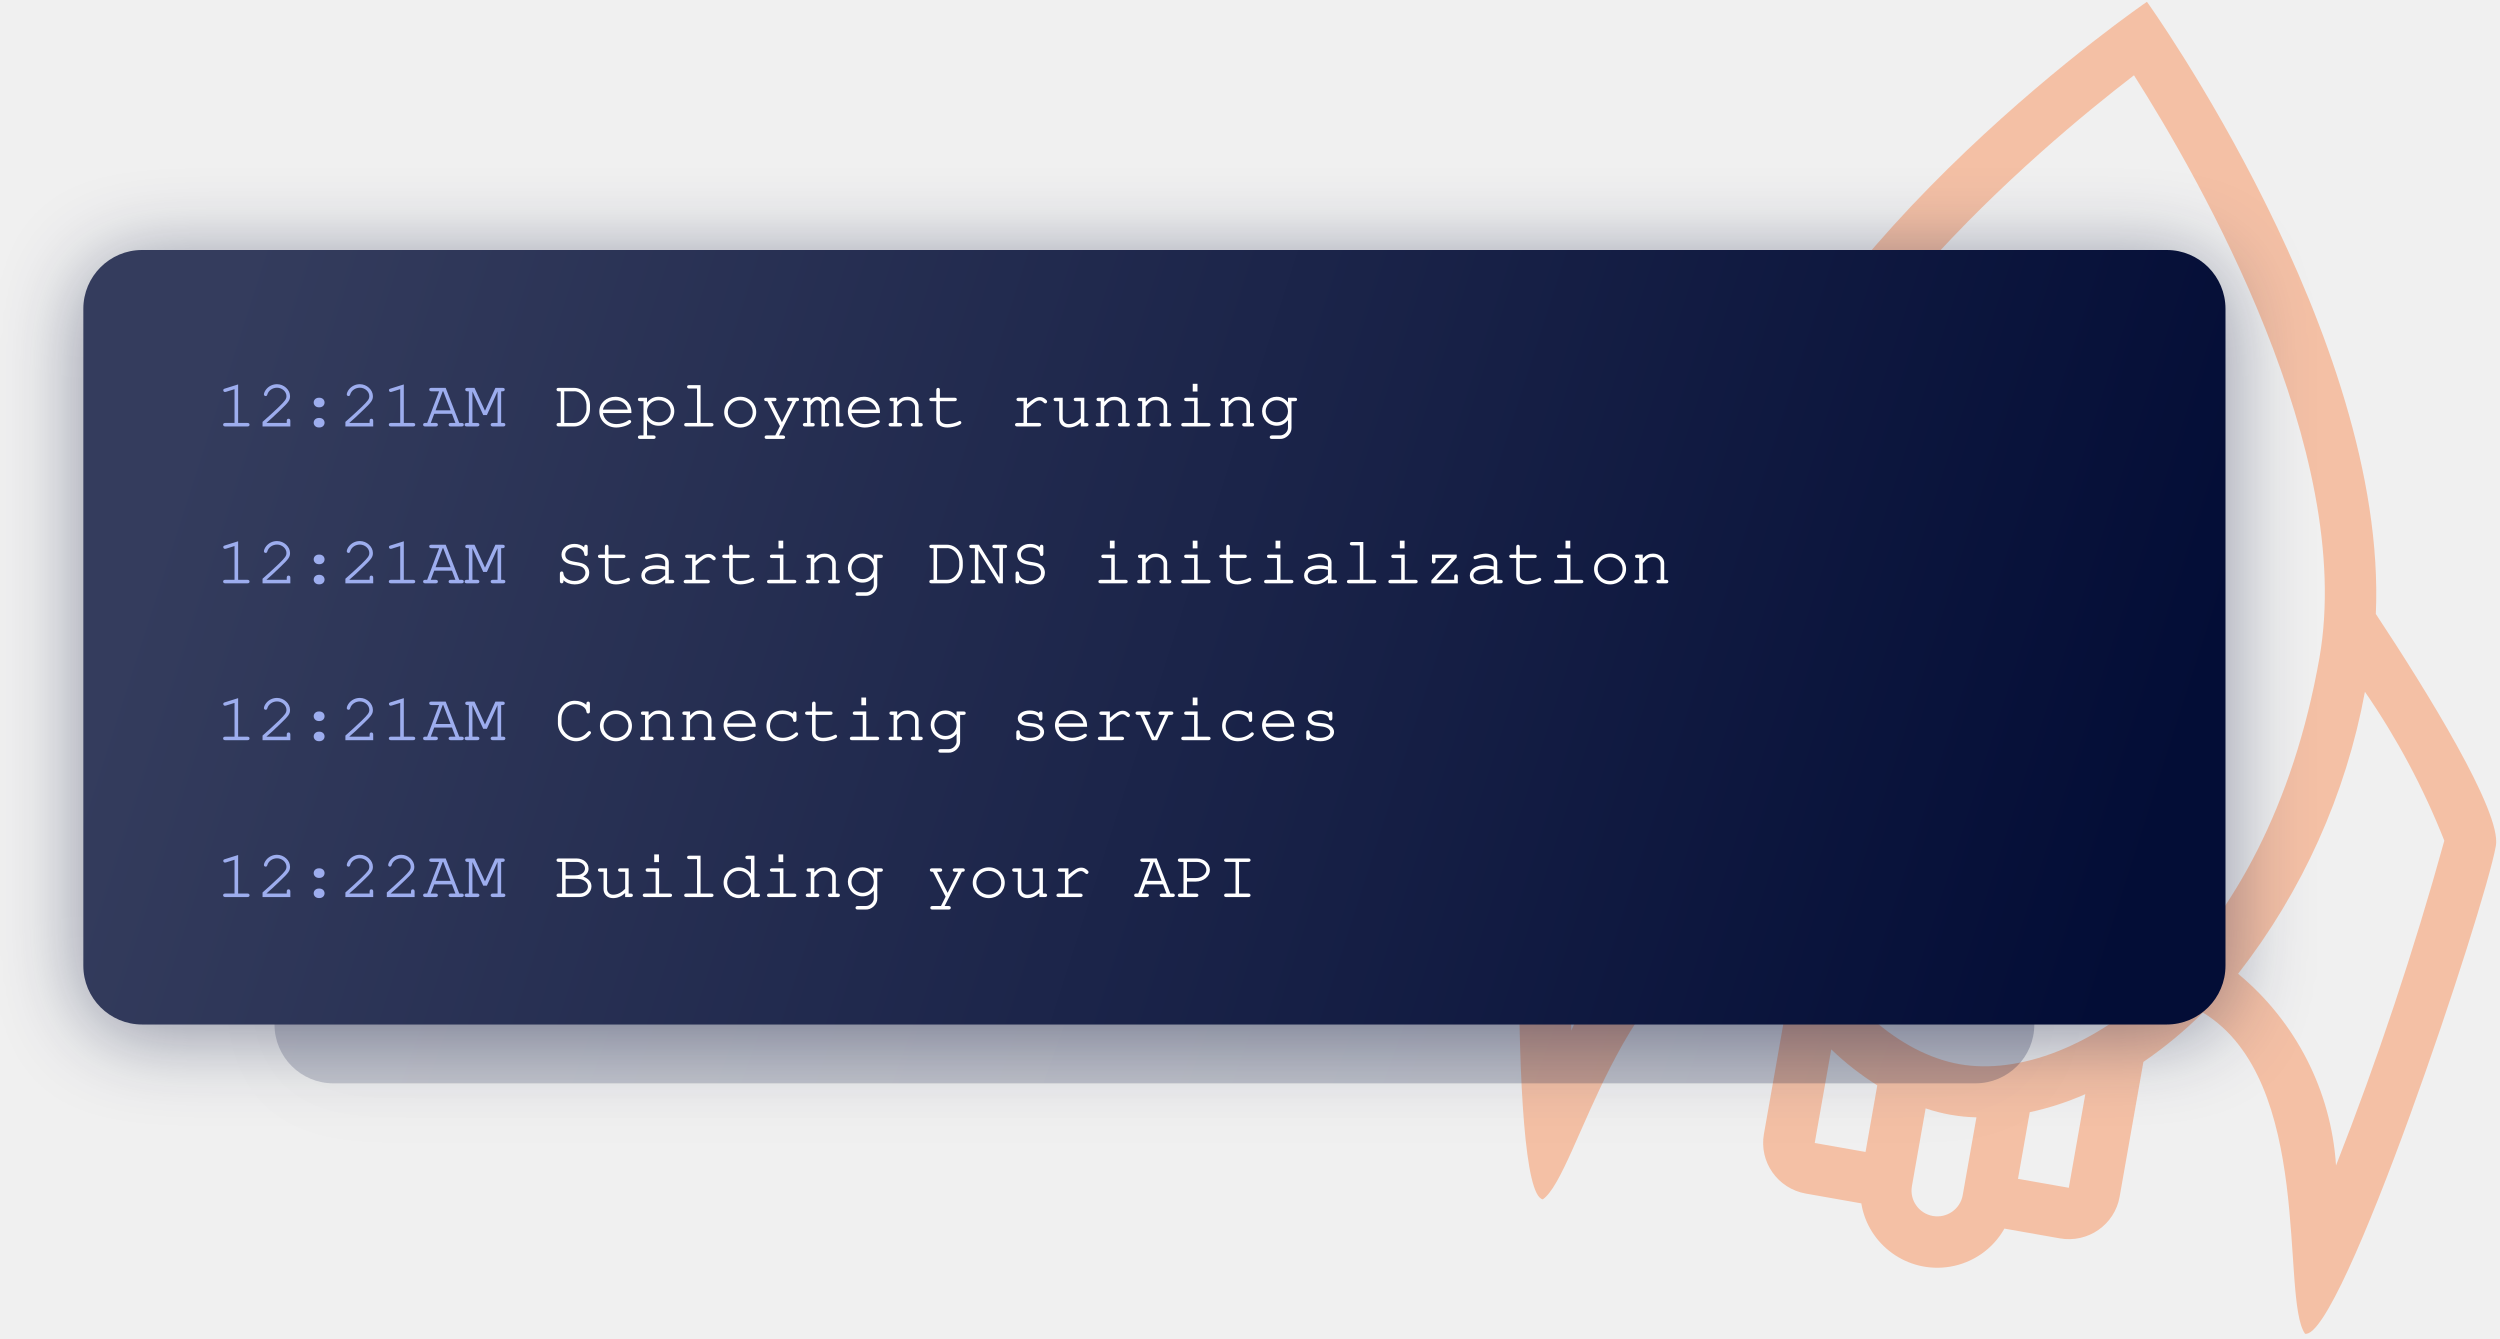
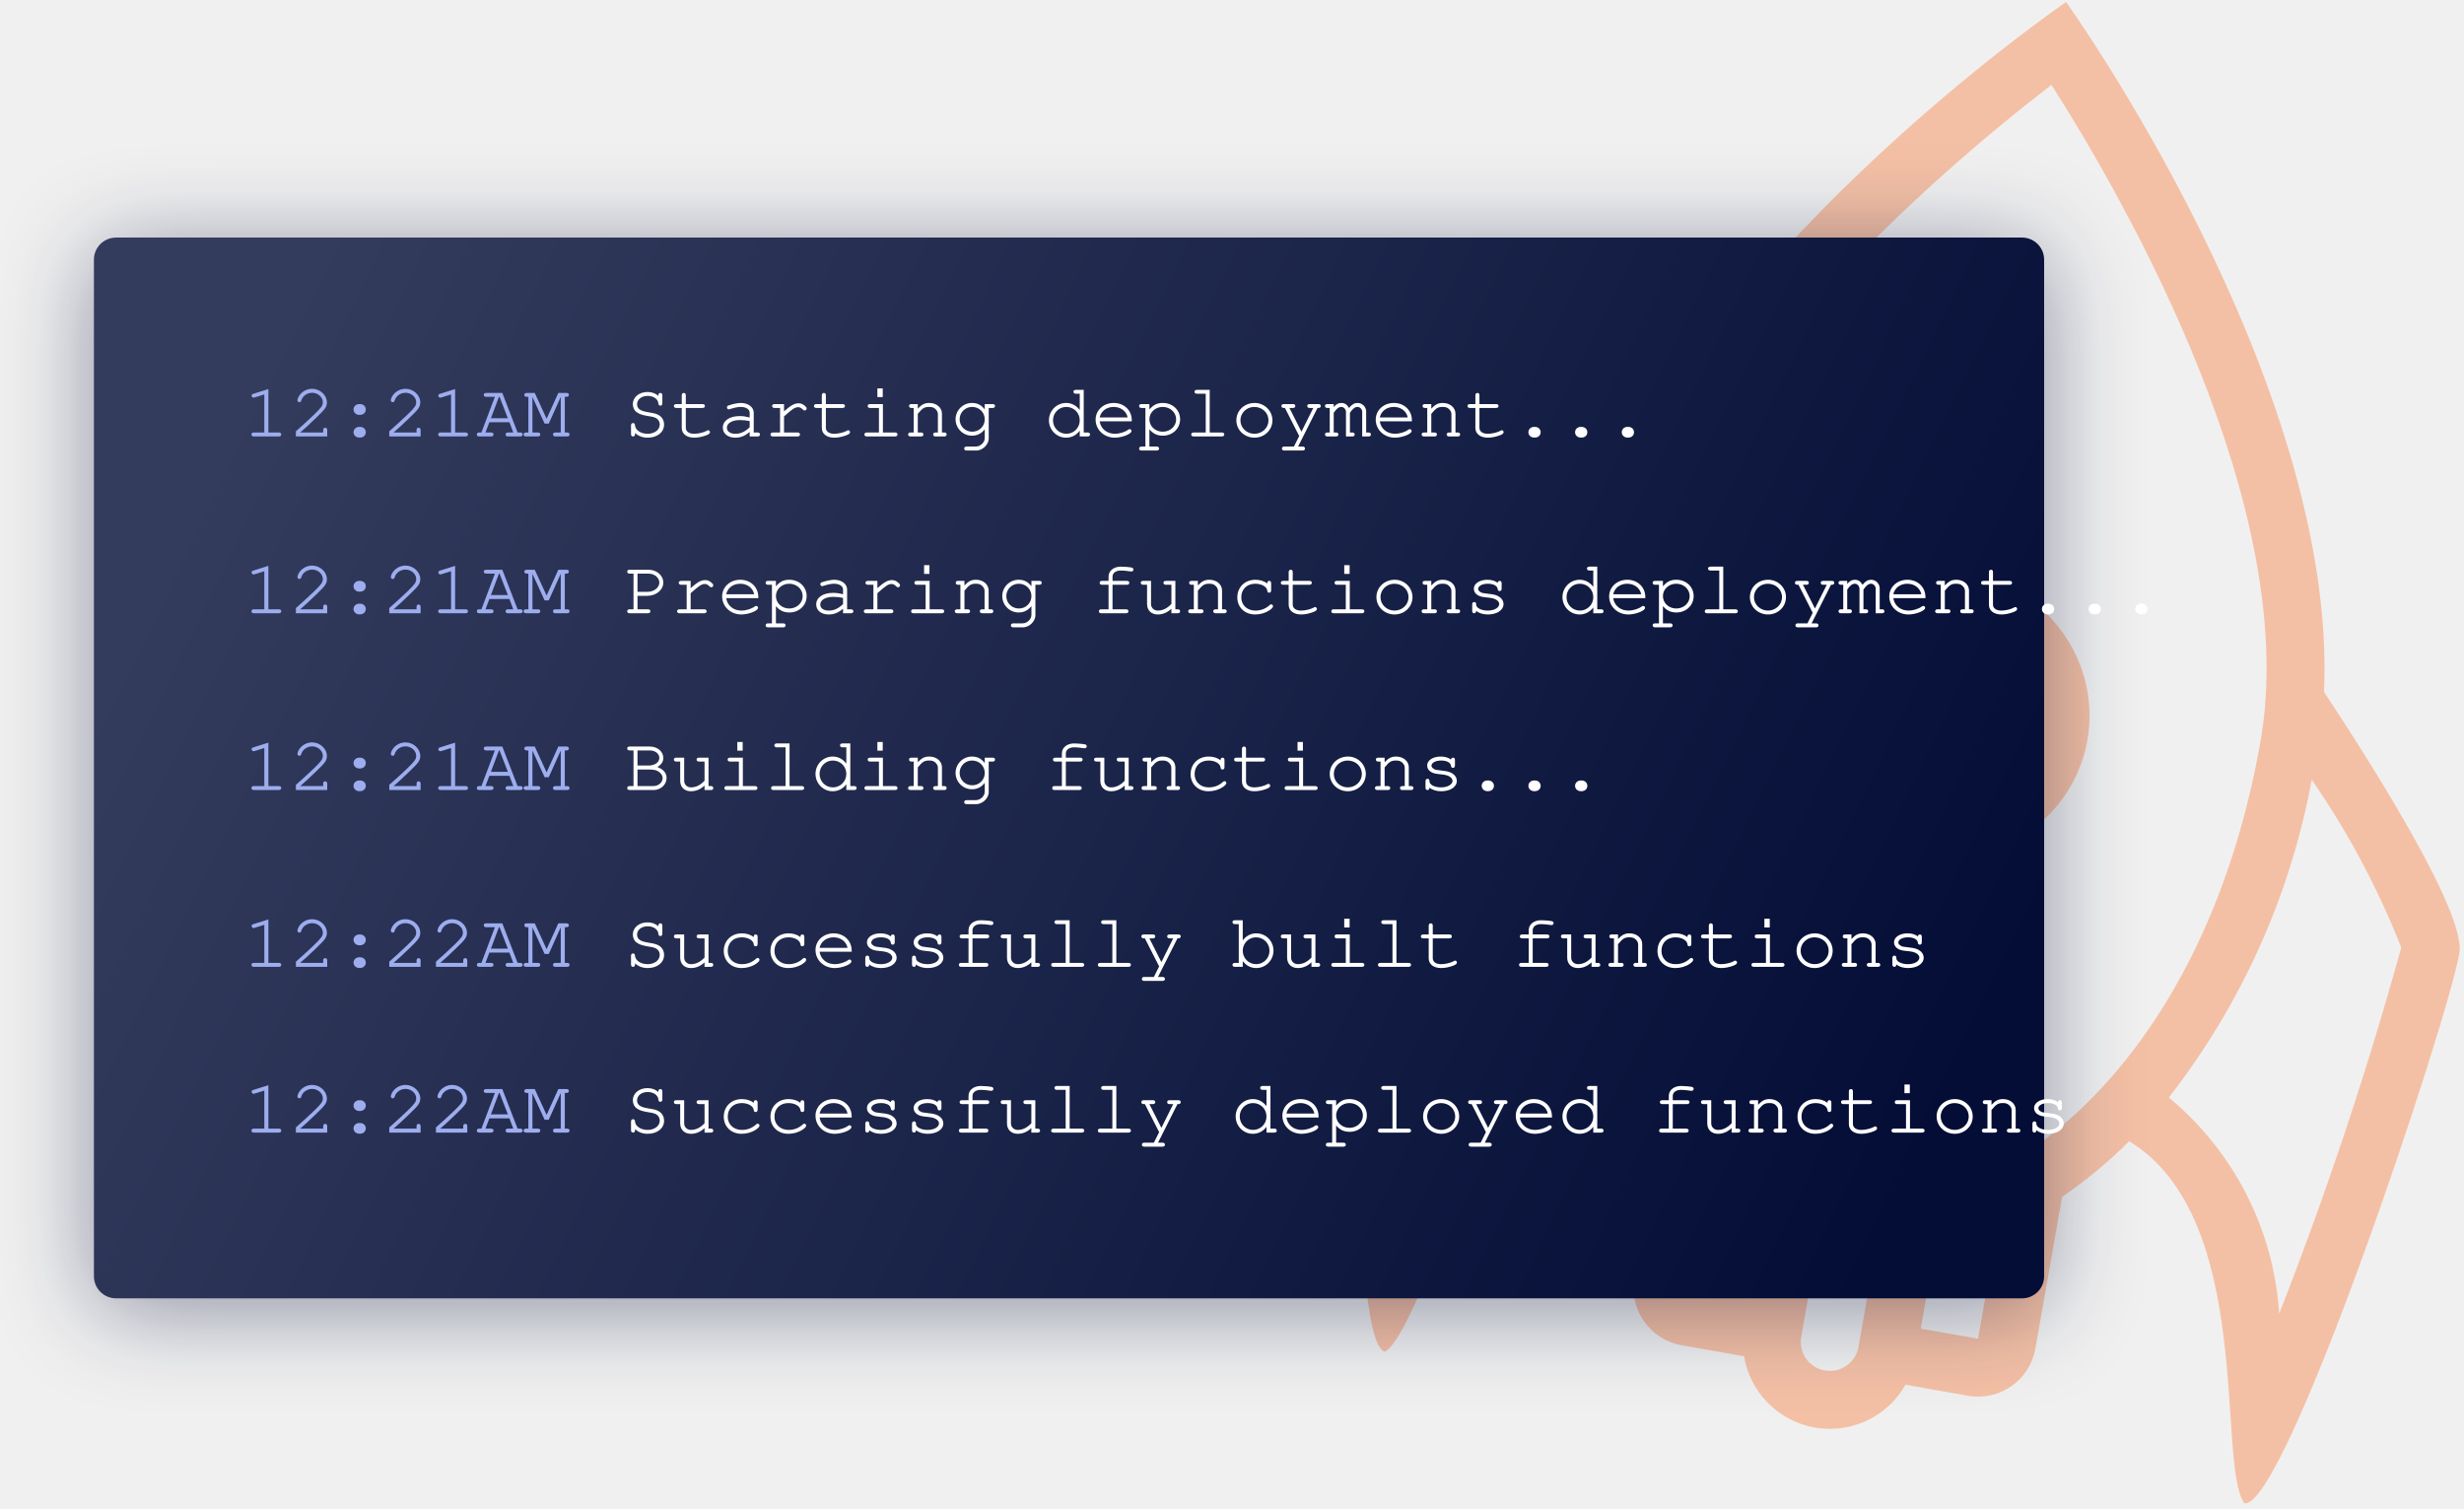
- <svg xmlns="http://www.w3.org/2000/svg" xmlns:xlink="http://www.w3.org/1999/xlink" width="510px" height="273px" viewBox="0 0 510 273" version="1.1">
+ <svg xmlns="http://www.w3.org/2000/svg" xmlns:xlink="http://www.w3.org/1999/xlink" width="446px" height="273px" viewBox="0 0 446 273" version="1.1">
  <style> * {font-family:"Courier"}</style>
  <defs>
-     <linearGradient x1="100%" y1="57.29%" x2="1.8%" y2="43.153%" id="linearGradient-1">
+     <linearGradient x1="100%" y1="63.404%" x2="1.8%" y2="37.411%" id="linearGradient-1">
      <stop stop-color="#030D36" offset="0%" />
      <stop stop-color="#343C5D" offset="100%" />
    </linearGradient>
-     <rect id="path-2" x="39" y="94.625" width="359" height="144" rx="12" />
-     <filter x="-7.4%" y="-17.0%" width="114.8%" height="136.8%" filterUnits="objectBoundingBox" id="filter-3">
-       <feOffset dx="0" dy="2" in="SourceAlpha" result="shadowOffsetOuter1" />
-       <feGaussianBlur stdDeviation="8.5" in="shadowOffsetOuter1" result="shadowBlurOuter1" />
-       <feColorMatrix values="0 0 0 0 0.012   0 0 0 0 0.051   0 0 0 0 0.212  0 0 0 0.092 0" type="matrix" in="shadowBlurOuter1" />
-     </filter>
-     <linearGradient x1="100%" y1="55.923%" x2="1.8%" y2="44.437%" id="linearGradient-4">
-       <stop stop-color="#030D36" offset="0%" />
-       <stop stop-color="#343C5D" offset="100%" />
-     </linearGradient>
-     <rect id="path-5" x="0" y="68.625" width="437" height="158" rx="12" />
-     <filter x="-6.1%" y="-15.5%" width="112.1%" height="133.5%" filterUnits="objectBoundingBox" id="filter-6">
+     <rect id="path-2" x="0" y="60.625" width="353" height="192" rx="4" />
+     <filter x="-7.5%" y="-12.8%" width="115.0%" height="127.6%" filterUnits="objectBoundingBox" id="filter-3">
      <feOffset dx="0" dy="2" in="SourceAlpha" result="shadowOffsetOuter1" />
      <feGaussianBlur stdDeviation="8.5" in="shadowOffsetOuter1" result="shadowBlurOuter1" />
      <feColorMatrix values="0 0 0 0 0.012   0 0 0 0 0.051   0 0 0 0 0.212  0 0 0 0.42 0" type="matrix" in="shadowBlurOuter1" />
    </filter>
  </defs>
  <g id="Hub" stroke="none" stroke-width="1" fill="none" fill-rule="evenodd">
-     <g id="Product-Platform" transform="translate(-774, -582)">
-       <g id="Deploy" transform="translate(791, 564.3746)">
-         <path d="M398.721,120.913 C413.357,120.913 425.221,132.554 425.221,146.913 C425.221,161.273 413.357,172.913 398.721,172.913 C384.086,172.913 372.221,161.273 372.221,146.913 C372.221,132.554 384.086,120.913 398.721,120.913 Z M398.721,162.513 L398.722,162.513 C407.499,162.503 414.612,155.524 414.621,146.913 L414.621,146.913 C414.621,138.298 407.502,131.313 398.721,131.313 C389.94,131.313 382.821,138.298 382.821,146.913 C382.821,155.529 389.94,162.513 398.721,162.513 Z M402.677,80.409 C404.825,82.362 404.825,85.528 402.677,87.481 C400.529,89.433 397.047,89.433 394.899,87.481 C392.751,85.528 392.751,82.362 394.899,80.409 C397.047,78.457 400.529,78.457 402.677,80.409 Z M465.898,130.877 L465.898,130.877 C478.544,144.221 498.229,166.168 498.229,173.197 C498.229,186.297 484.633,277.995 477.176,277.995 C470.924,271.771 470.181,226.825 445.29,217.082 C442.258,221.389 438.837,225.413 435.071,229.102 L435.071,257.036 C435.071,262.824 430.358,267.516 424.544,267.516 L413.052,267.516 C411.475,272.015 407.922,275.552 403.402,277.123 C395.215,279.967 386.263,275.666 383.406,267.516 L371.913,267.516 C366.099,267.516 361.387,262.824 361.387,257.036 L361.387,229.102 C357.62,225.413 354.2,221.389 351.168,217.082 C326.276,226.825 325.533,271.771 319.281,277.995 C311.826,277.995 298.229,186.297 298.229,173.197 C298.229,166.168 317.913,144.221 330.559,130.877 C337.932,74.89 398.229,16 398.229,16 C398.229,16 458.526,74.89 465.898,130.877 Z M319.02,243.091 L319.02,243.091 C322.622,228.281 332.194,215.602 345.483,208.042 C335.486,189.186 330.174,168.22 329.993,146.9 L329.993,146.9 C321.904,155.1 314.783,164.194 308.769,174.004 L308.769,174.004 C310.986,197.194 314.408,220.254 319.02,243.091 L319.02,243.091 Z M371.913,257.036 L382.439,257.036 L382.439,243.238 C378.749,241.734 375.222,239.859 371.913,237.643 L371.913,257.036 Z M398.229,267.516 L398.229,267.516 C401.134,267.512 403.488,265.168 403.492,262.276 L403.492,246.156 C400.004,246.69 396.454,246.69 392.966,246.156 L392.966,262.276 C392.969,265.168 395.323,267.512 398.229,267.516 Z M424.544,257.036 L424.544,237.642 C421.236,239.858 417.709,241.733 414.018,243.237 L414.018,257.036 L424.544,257.036 Z M398.229,236.076 C422.5,236.076 456.123,203.298 456.123,141.758 C456.123,98.993 415.311,49.898 398.229,31.225 C381.147,49.898 340.334,98.993 340.334,141.758 C340.334,203.298 373.957,236.076 398.229,236.076 Z M477.437,243.091 L477.437,243.091 C482.05,220.254 485.471,197.194 487.689,174.004 L487.689,174.004 C481.675,164.194 474.554,155.1 466.464,146.9 C466.283,168.22 460.971,189.186 450.974,208.042 C464.263,215.602 473.836,228.281 477.437,243.091 Z" id="Combined-Shape" fill="#F4C0A5" fill-rule="nonzero" transform="translate(398.2287, 147) rotate(10) translate(-398.2287, -147) " />
-         <g id="Rectangle" opacity="0.235">
+     <g id="Product-Platform" transform="translate(-837, -546)">
+       <g id="Deploy" transform="translate(854, 528.3746)">
+         <path d="M334.721,120.913 C349.357,120.913 361.221,132.554 361.221,146.913 C361.221,161.273 349.357,172.913 334.721,172.913 C320.086,172.913 308.221,161.273 308.221,146.913 C308.221,132.554 320.086,120.913 334.721,120.913 Z M334.721,162.513 L334.722,162.513 C343.499,162.503 350.612,155.524 350.621,146.913 L350.621,146.913 C350.621,138.298 343.502,131.313 334.721,131.313 C325.94,131.313 318.821,138.298 318.821,146.913 C318.821,155.529 325.94,162.513 334.721,162.513 Z M338.677,80.409 C340.825,82.362 340.825,85.528 338.677,87.481 C336.529,89.433 333.047,89.433 330.899,87.481 C328.751,85.528 328.751,82.362 330.899,80.409 C333.047,78.457 336.529,78.457 338.677,80.409 Z M401.898,130.877 L401.898,130.877 C414.544,144.221 434.229,166.168 434.229,173.197 C434.229,186.297 420.633,277.995 413.176,277.995 C406.924,271.771 406.181,226.825 381.29,217.082 C378.258,221.389 374.837,225.413 371.071,229.102 L371.071,257.036 C371.071,262.824 366.358,267.516 360.544,267.516 L349.052,267.516 C347.475,272.015 343.922,275.552 339.402,277.123 C331.215,279.967 322.263,275.666 319.406,267.516 L307.913,267.516 C302.099,267.516 297.387,262.824 297.387,257.036 L297.387,229.102 C293.62,225.413 290.2,221.389 287.168,217.082 C262.276,226.825 261.533,271.771 255.281,277.995 C247.826,277.995 234.229,186.297 234.229,173.197 C234.229,166.168 253.913,144.221 266.559,130.877 C273.932,74.89 334.229,16 334.229,16 C334.229,16 394.526,74.89 401.898,130.877 Z M255.02,243.091 L255.02,243.091 C258.622,228.281 268.194,215.602 281.483,208.042 C271.486,189.186 266.174,168.22 265.993,146.9 L265.993,146.9 C257.904,155.1 250.783,164.194 244.769,174.004 L244.769,174.004 C246.986,197.194 250.408,220.254 255.02,243.091 L255.02,243.091 Z M307.913,257.036 L318.439,257.036 L318.439,243.238 C314.749,241.734 311.222,239.859 307.913,237.643 L307.913,257.036 Z M334.229,267.516 L334.229,267.516 C337.134,267.512 339.488,265.168 339.492,262.276 L339.492,246.156 C336.004,246.69 332.454,246.69 328.966,246.156 L328.966,262.276 C328.969,265.168 331.323,267.512 334.229,267.516 Z M360.544,257.036 L360.544,237.642 C357.236,239.858 353.709,241.733 350.018,243.237 L350.018,257.036 L360.544,257.036 Z M334.229,236.076 C358.5,236.076 392.123,203.298 392.123,141.758 C392.123,98.993 351.311,49.898 334.229,31.225 C317.147,49.898 276.334,98.993 276.334,141.758 C276.334,203.298 309.957,236.076 334.229,236.076 Z M413.437,243.091 L413.437,243.091 C418.05,220.254 421.471,197.194 423.689,174.004 L423.689,174.004 C417.675,164.194 410.554,155.1 402.464,146.9 C402.283,168.22 396.971,189.186 386.974,208.042 C400.263,215.602 409.836,228.281 413.437,243.091 Z" id="Combined-Shape" fill="#F4C0A5" fill-rule="nonzero" transform="translate(334.2287, 147) rotate(10) translate(-334.2287, -147) " />
+         <g id="Rectangle">
          <use fill="black" fill-opacity="1" filter="url(#filter-3)" xlink:href="#path-2" />
          <use fill="url(#linearGradient-1)" fill-rule="evenodd" xlink:href="#path-2" />
        </g>
-         <g id="Rectangle">
-           <use fill="black" fill-opacity="1" filter="url(#filter-6)" xlink:href="#path-5" />
-           <use fill="url(#linearGradient-4)" fill-rule="evenodd" xlink:href="#path-5" />
-         </g>
        <text id="12:21AM" font-family="ProximaNova-Semibold, Proxima Nova" font-size="14" font-weight="500" letter-spacing="0.05" fill="#9DADEE">
-           <tspan x="27" y="104.625">12:21AM</tspan>
+           <tspan x="27" y="96.625">12:21AM</tspan>
        </text>
-         <text id="Deployment-running" font-family="ProximaNova-Semibold, Proxima Nova" font-size="14" font-weight="500" letter-spacing="0.05" fill="#FFFFFF">
-           <tspan x="96" y="104.625">Deployment running</tspan>
+         <text id="Starting-deployment." font-family="ProximaNova-Semibold, Proxima Nova" font-size="14" font-weight="500" letter-spacing="0.05" fill="#FFFFFF">
+           <tspan x="96" y="96.625">Starting deployment...</tspan>
        </text>
        <text id="12:21AM" font-family="ProximaNova-Semibold, Proxima Nova" font-size="14" font-weight="500" letter-spacing="0.05" fill="#9DADEE">
-           <tspan x="27" y="136.625">12:21AM</tspan>
+           <tspan x="27" y="128.625">12:21AM</tspan>
        </text>
-         <text id="Starting-DNS-initial" font-family="ProximaNova-Semibold, Proxima Nova" font-size="14" font-weight="500" letter-spacing="0.05" fill="#FFFFFF">
-           <tspan x="96" y="136.625">Starting DNS initialization</tspan>
+         <text id="Preparing-Functions" font-family="ProximaNova-Semibold, Proxima Nova" font-size="14" font-weight="500" letter-spacing="0.05" fill="#FFFFFF">
+           <tspan x="96" y="128.625">Preparing functions deployment...</tspan>
        </text>
        <text id="12:21AM" font-family="ProximaNova-Semibold, Proxima Nova" font-size="14" font-weight="500" letter-spacing="0.05" fill="#9DADEE">
-           <tspan x="27" y="168.625">12:21AM</tspan>
+           <tspan x="27" y="160.625">12:21AM</tspan>
        </text>
-         <text id="Connecting-services" font-family="ProximaNova-Semibold, Proxima Nova" font-size="14" font-weight="500" letter-spacing="0.05" fill="#FFFFFF">
-           <tspan x="96" y="168.625">Connecting services</tspan>
+         <text id="Building-Functions.." font-family="ProximaNova-Semibold, Proxima Nova" font-size="14" font-weight="500" letter-spacing="0.05" fill="#FFFFFF">
+           <tspan x="96" y="160.625">Building functions...</tspan>
        </text>
        <text id="12:22AM" font-family="ProximaNova-Semibold, Proxima Nova" font-size="14" font-weight="500" letter-spacing="0.05" fill="#9DADEE">
-           <tspan x="27" y="200.625">12:22AM</tspan>
+           <tspan x="27" y="192.625">12:22AM</tspan>
        </text>
-         <text id="Building-your-API" font-family="ProximaNova-Semibold, Proxima Nova" font-size="14" font-weight="500" letter-spacing="0.05" fill="#FFFFFF">
-           <tspan x="96" y="200.625">Building your API</tspan>
+         <text id="Successfully-built-F" font-family="ProximaNova-Semibold, Proxima Nova" font-size="14" font-weight="500" letter-spacing="0.05" fill="#FFFFFF">
+           <tspan x="96" y="192.625">Successfully built functions</tspan>
+         </text>
+         <text id="12:22AM" font-family="ProximaNova-Semibold, Proxima Nova" font-size="14" font-weight="500" letter-spacing="0.05" fill="#9DADEE">
+           <tspan x="27" y="222.625">12:22AM</tspan>
+         </text>
+         <text id="Successfully-deploye" font-family="ProximaNova-Semibold, Proxima Nova" font-size="14" font-weight="500" letter-spacing="0.05" fill="#FFFFFF">
+           <tspan x="96" y="222.625">Successfully deployed functions</tspan>
        </text>
      </g>
    </g>
  </g>
</svg>
